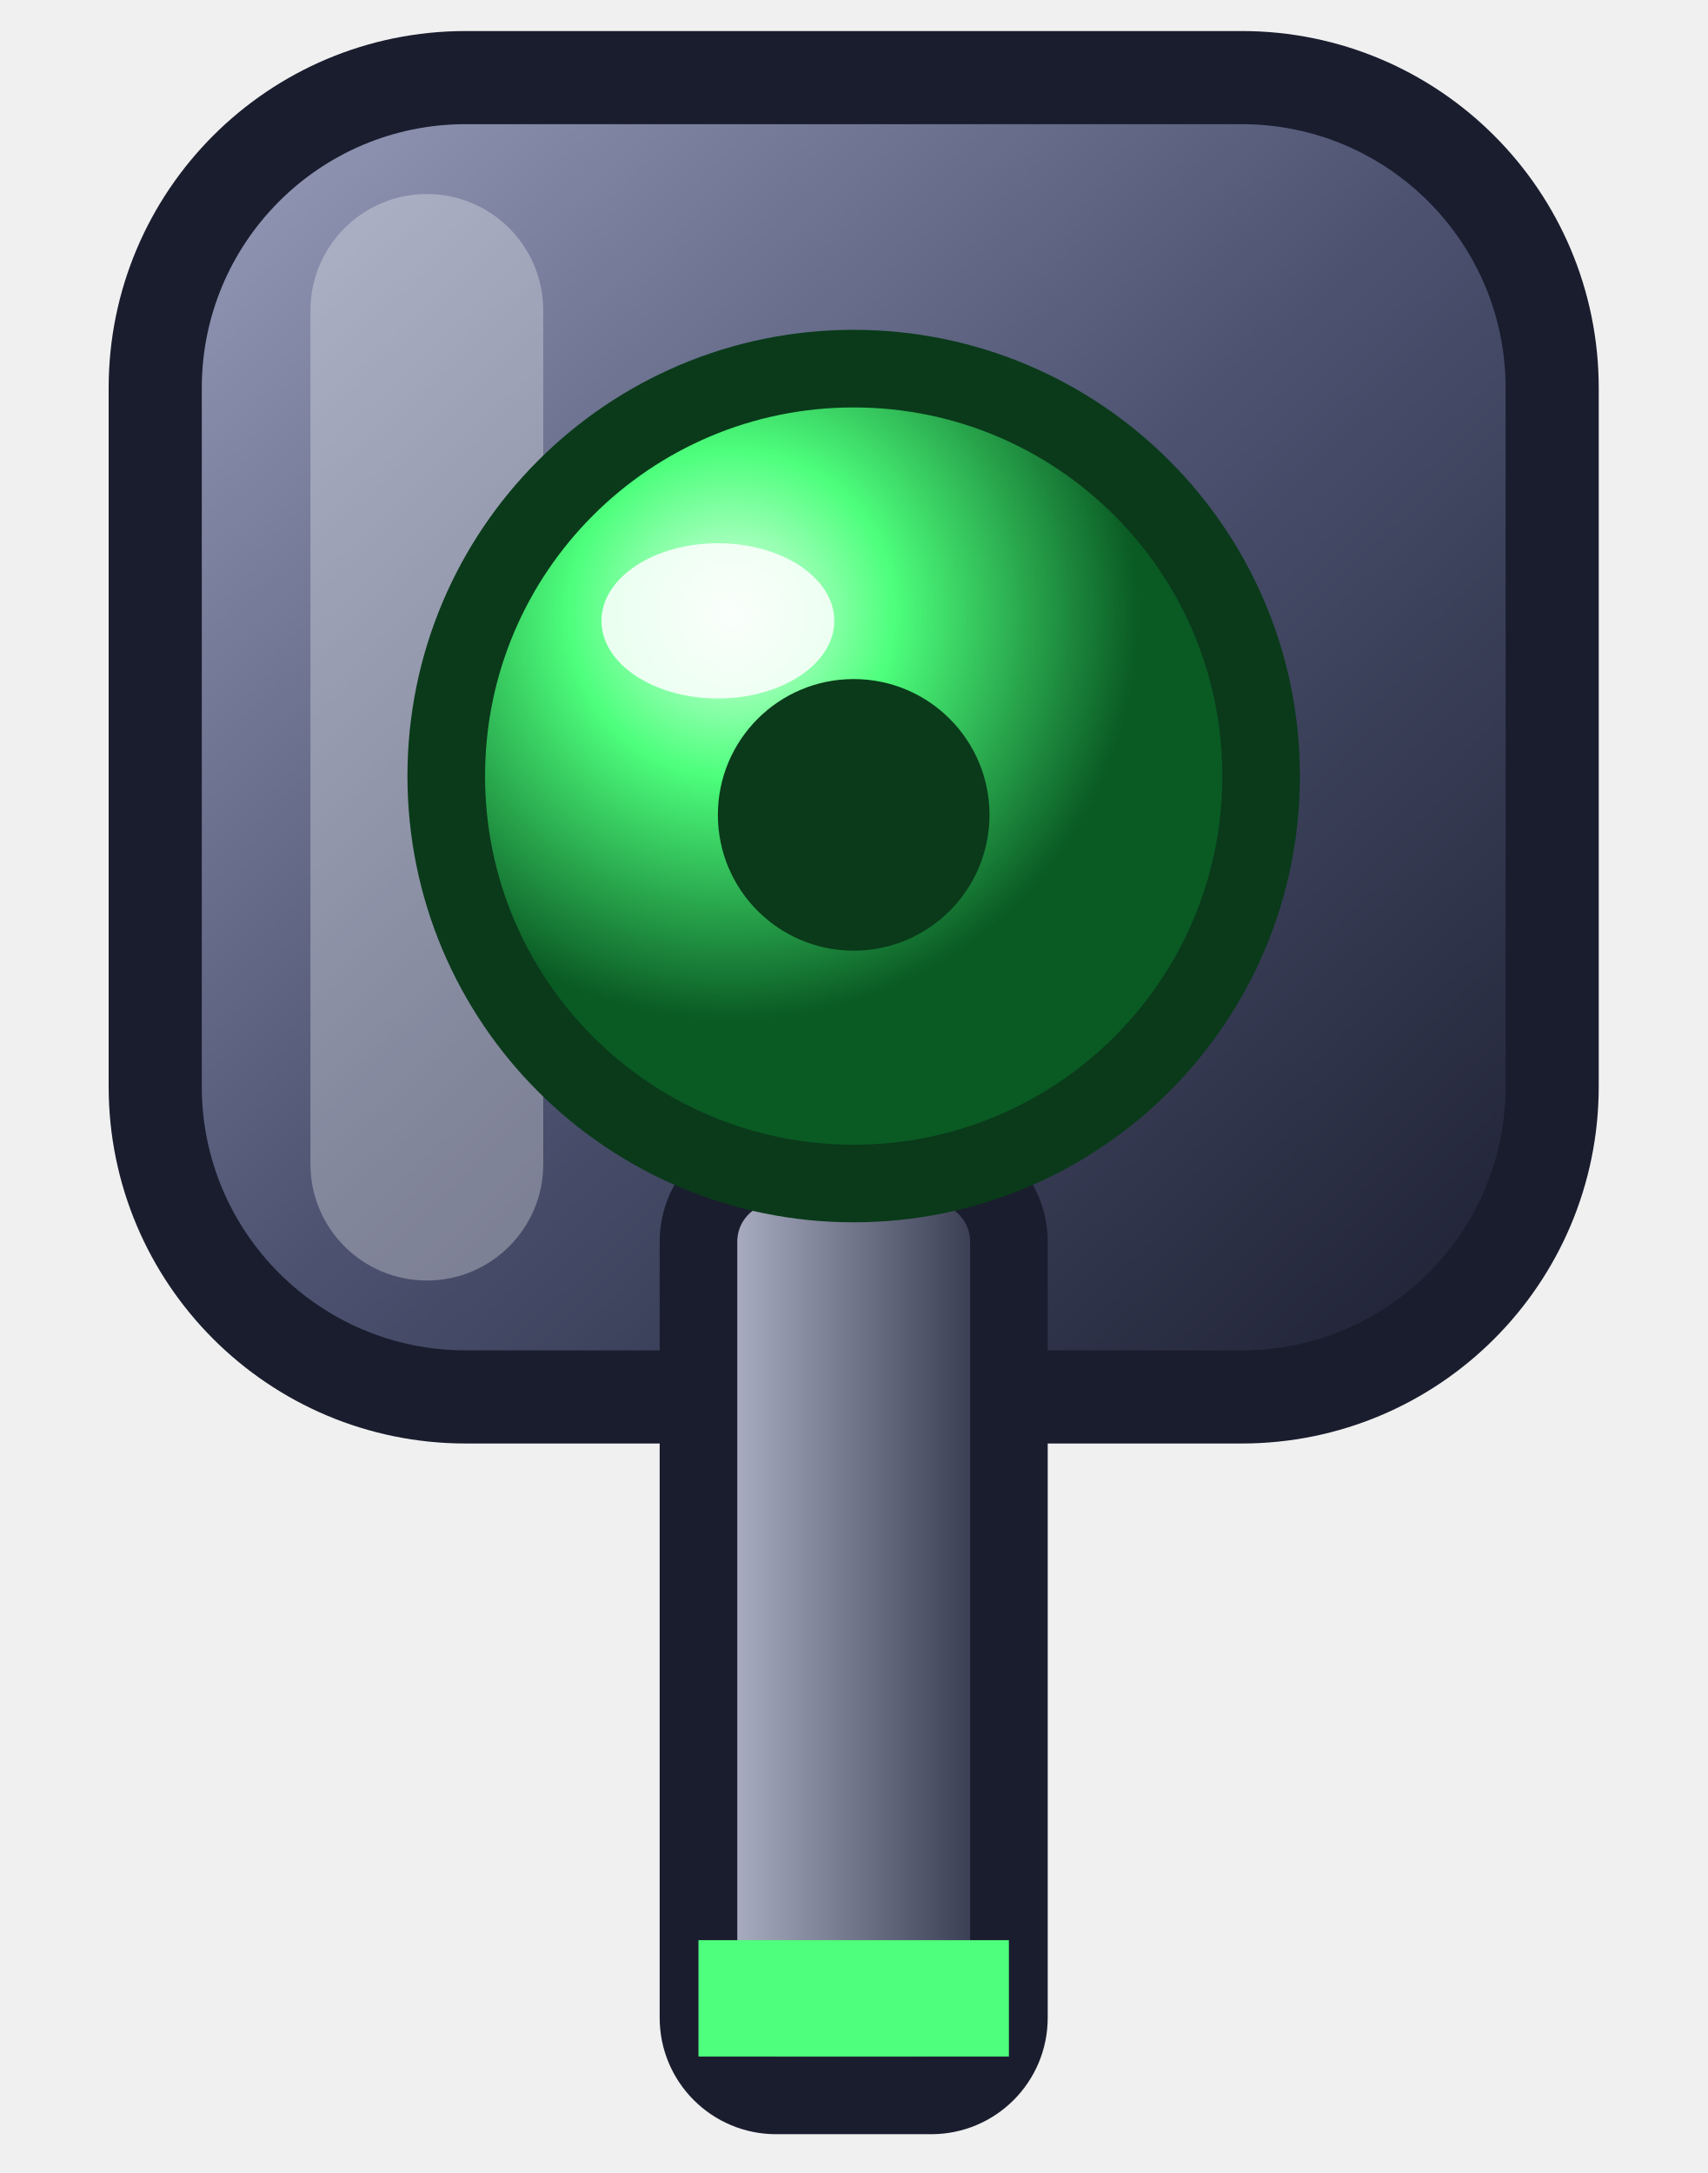
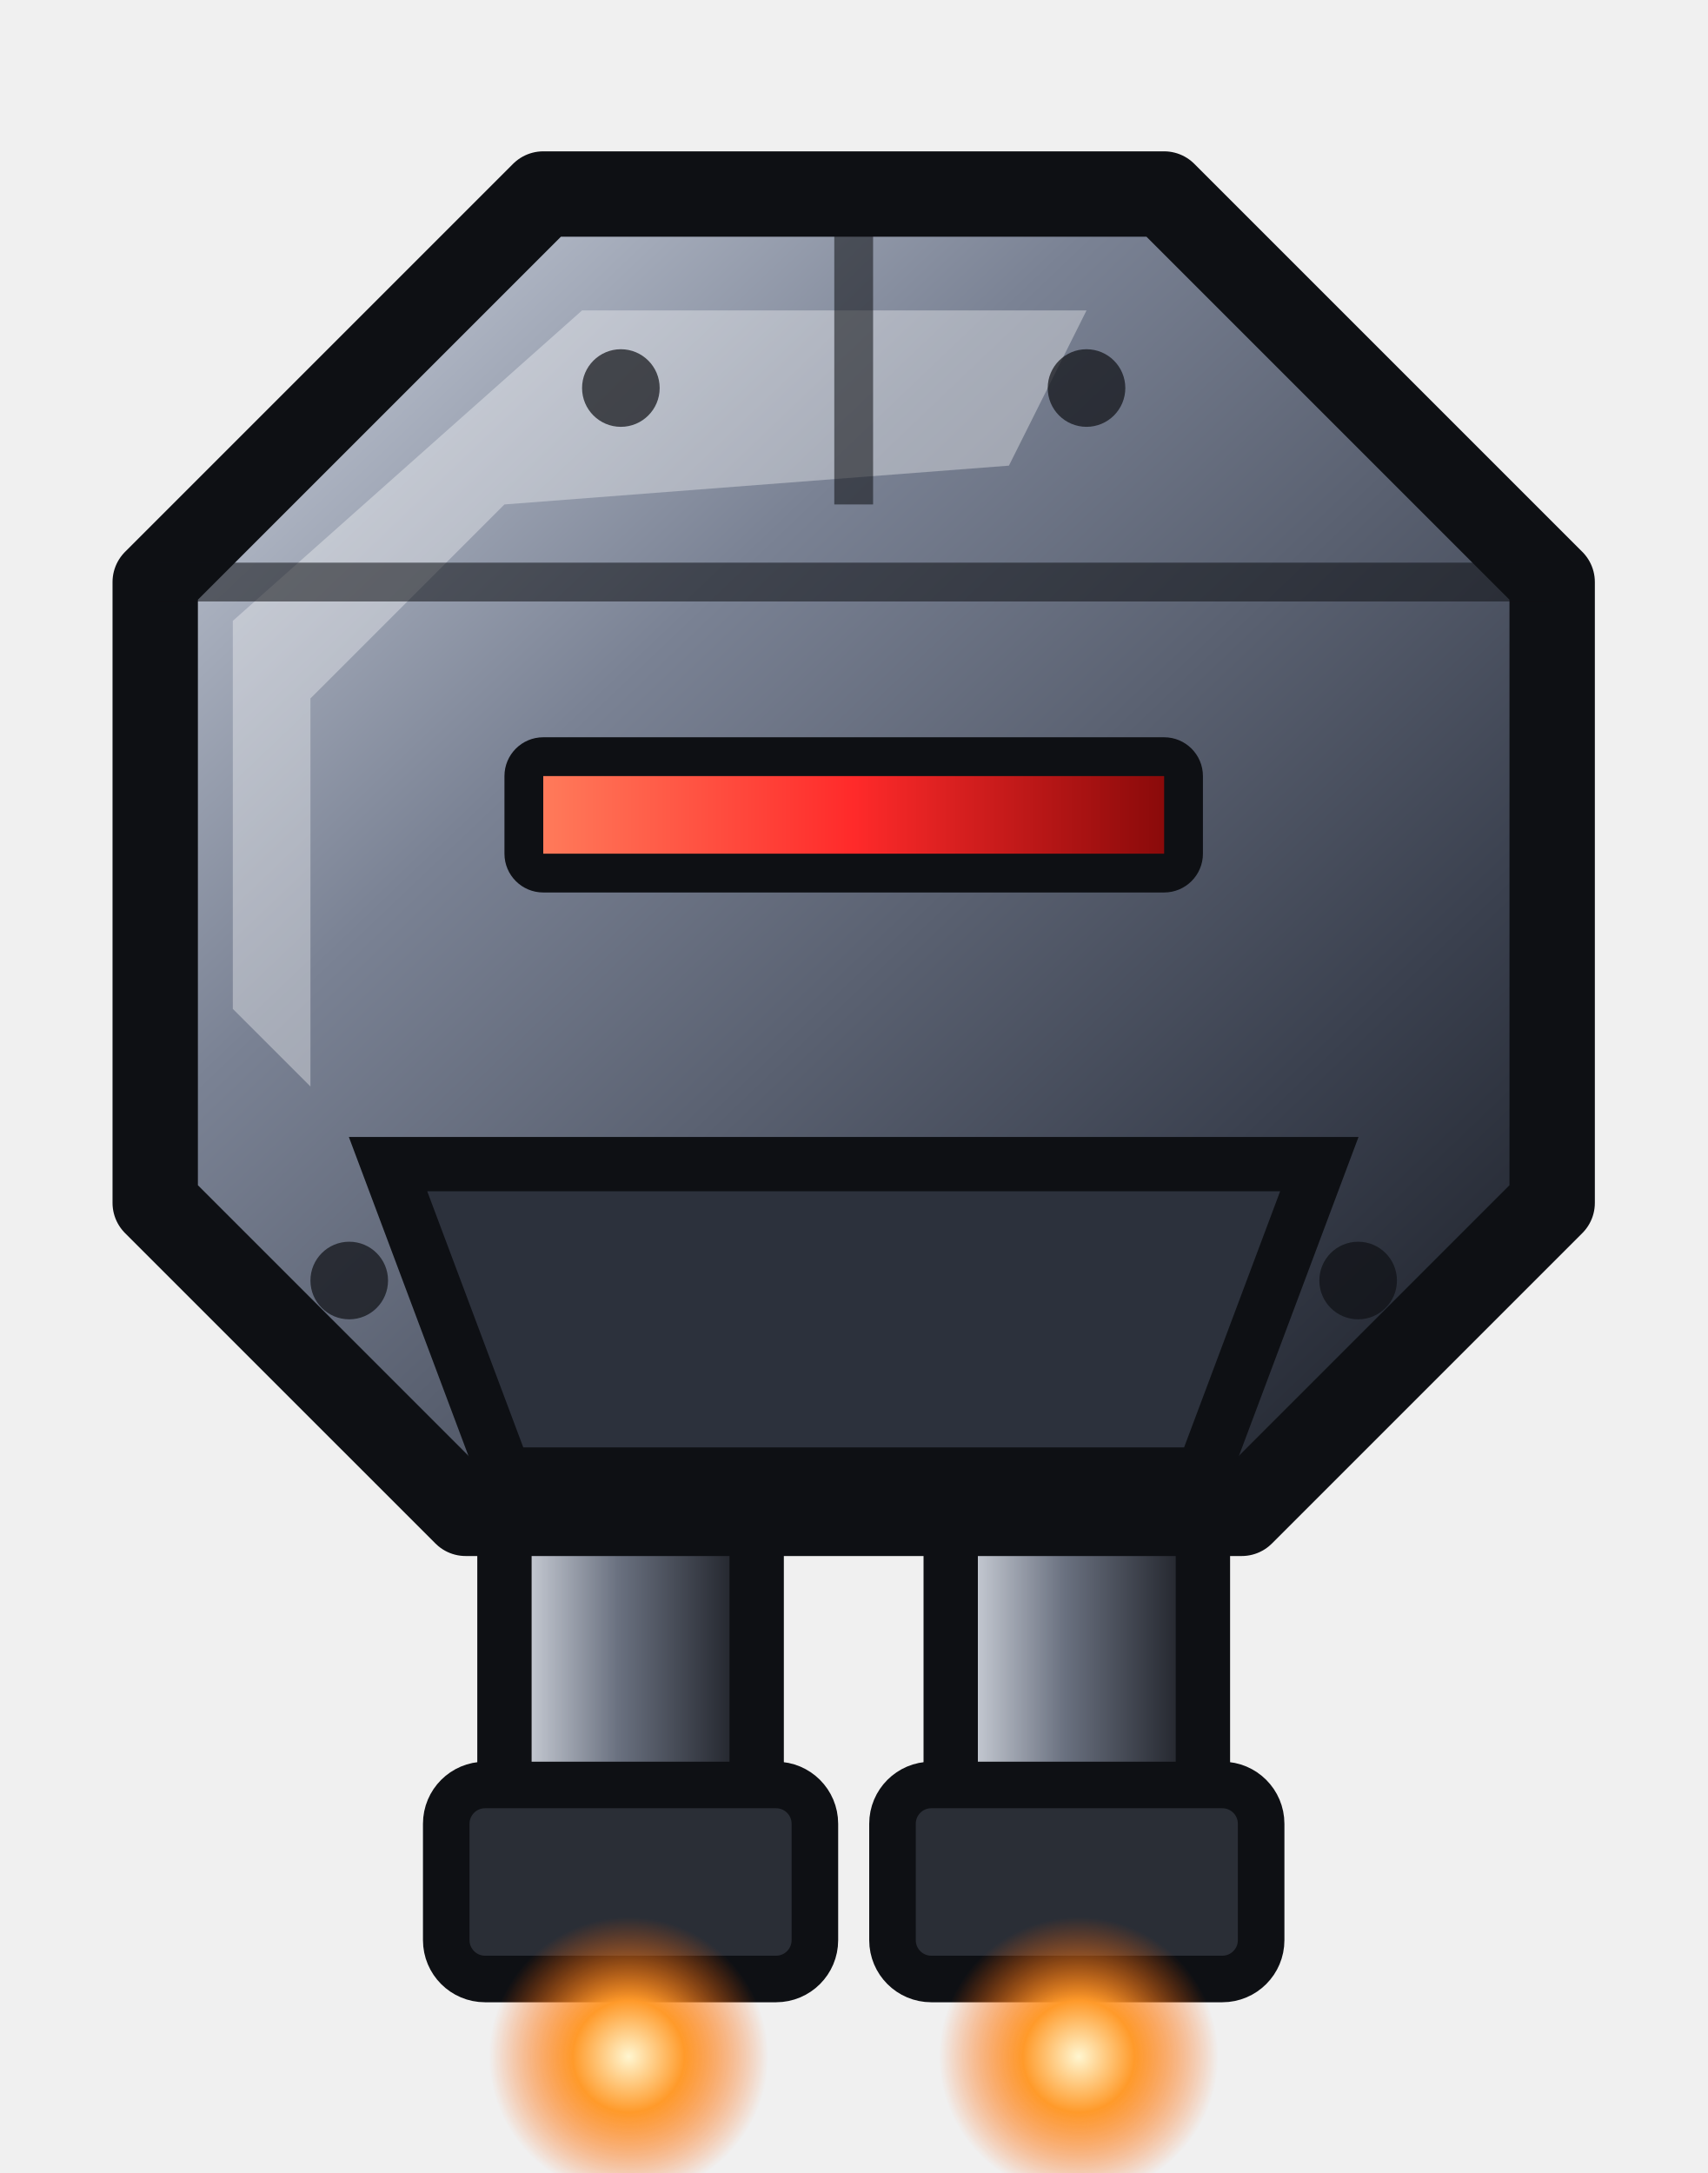
<svg xmlns="http://www.w3.org/2000/svg" viewBox="0 0 44 56">
  <defs>
-     <linearGradient id="ct-base" x1="0" y1="0" x2="1" y2="1">
-       <stop offset="0" stop-color="#9aa0bd" />
-       <stop offset="0.5" stop-color="#4c5270" />
-       <stop offset="1" stop-color="#1a1d2e" />
+     <linearGradient id="ct-house" x1="0" y1="0" x2="1" y2="1">
+       <stop offset="0" stop-color="#d5dbe6" />
+       <stop offset="0.35" stop-color="#7a8294" />
+       <stop offset="0.75" stop-color="#3a404e" />
+       <stop offset="1" stop-color="#171a21" />
    </linearGradient>
-     <radialGradient id="ct-dome" cx="0.35" cy="0.3">
-       <stop offset="0" stop-color="#e0ffe8" />
-       <stop offset="0.4" stop-color="#4dff7c" />
-       <stop offset="1" stop-color="#0a5a24" />
+     <linearGradient id="ct-barrel" x1="0" x2="1">
+       <stop offset="0" stop-color="#dde1e8" />
+       <stop offset="0.45" stop-color="#6a7180" />
+       <stop offset="1" stop-color="#16181e" />
+     </linearGradient>
+     <radialGradient id="ct-muzzle">
+       <stop offset="0" stop-color="#fff6d0" />
+       <stop offset="0.4" stop-color="#ff9a2a" />
+       <stop offset="1" stop-color="#ff5a00" stop-opacity="0" />
    </radialGradient>
-     <linearGradient id="ct-barrel" x1="0" x2="1">
-       <stop offset="0" stop-color="#b8bdd0" />
-       <stop offset="1" stop-color="#2a2e44" />
+     <linearGradient id="ct-eye" x1="0" x2="1">
+       <stop offset="0" stop-color="#ff7a5a" />
+       <stop offset="0.5" stop-color="#ff2a2a" />
+       <stop offset="1" stop-color="#8a0a0a" />
    </linearGradient>
  </defs>
-   <rect x="4" y="2" width="36" height="34" rx="8" fill="url(#ct-base)" stroke="#1a1d2e" stroke-width="2.4" />
-   <rect x="8" y="5" width="6" height="28" rx="3" fill="#ffffff" opacity="0.3" />
-   <rect x="18" y="30" width="8" height="24" rx="2" fill="url(#ct-barrel)" stroke="#1a1d2e" stroke-width="2" />
-   <rect x="18" y="50" width="8" height="3" fill="#4dff7c" />
-   <circle cx="22" cy="20" r="10.5" fill="url(#ct-dome)" stroke="#0a3a1a" stroke-width="2" />
-   <ellipse cx="18.5" cy="16" rx="3" ry="2" fill="#ffffff" opacity="0.85" />
-   <circle cx="22" cy="21" r="3.5" fill="#0a3a1a" />
+   <rect x="13" y="30" width="6.5" height="20" fill="url(#ct-barrel)" stroke="#0e1014" stroke-width="1.4" />
+   <rect x="24.5" y="30" width="6.5" height="20" fill="url(#ct-barrel)" stroke="#0e1014" stroke-width="1.4" />
+   <rect x="11.5" y="46" width="9.5" height="5" rx="1" fill="#2a2e36" stroke="#0e1014" stroke-width="1.2" />
+   <rect x="23" y="46" width="9.5" height="5" rx="1" fill="#2a2e36" stroke="#0e1014" stroke-width="1.2" />
+   <circle cx="16.2" cy="53" r="3.6" fill="url(#ct-muzzle)" />
+   <circle cx="27.8" cy="53" r="3.6" fill="url(#ct-muzzle)" />
+   <path d="M14 5 L30 5 L40 15 L40 31 L32 39 L12 39 L4 31 L4 15 Z" fill="url(#ct-house)" stroke="#0e1014" stroke-width="2.2" stroke-linejoin="round" />
+   <path d="M15 8 L28 8 L26 12 L13 13 L8 18 L8 28 L6 26 L6 16 Z" fill="#ffffff" opacity="0.35" />
+   <path d="M10 30 L34 30 L31 38 L13 38 Z" fill="#2c313c" stroke="#0e1014" stroke-width="1.4" />
+   <rect x="13" y="19" width="18" height="4" rx="1" fill="#0e1014" />
+   <rect x="14" y="20" width="16" height="2" fill="url(#ct-eye)" />
+   <path d="M4 15 L40 15 M22 5 L22 13" stroke="#0e1014" stroke-width="1" opacity="0.55" />
+   <g fill="#0e1014" opacity="0.7">
+     <circle cx="9" cy="33" r="1" />
+     <circle cx="35" cy="33" r="1" />
+     <circle cx="16" cy="10" r="1" />
+     <circle cx="28" cy="10" r="1" />
+   </g>
</svg>
